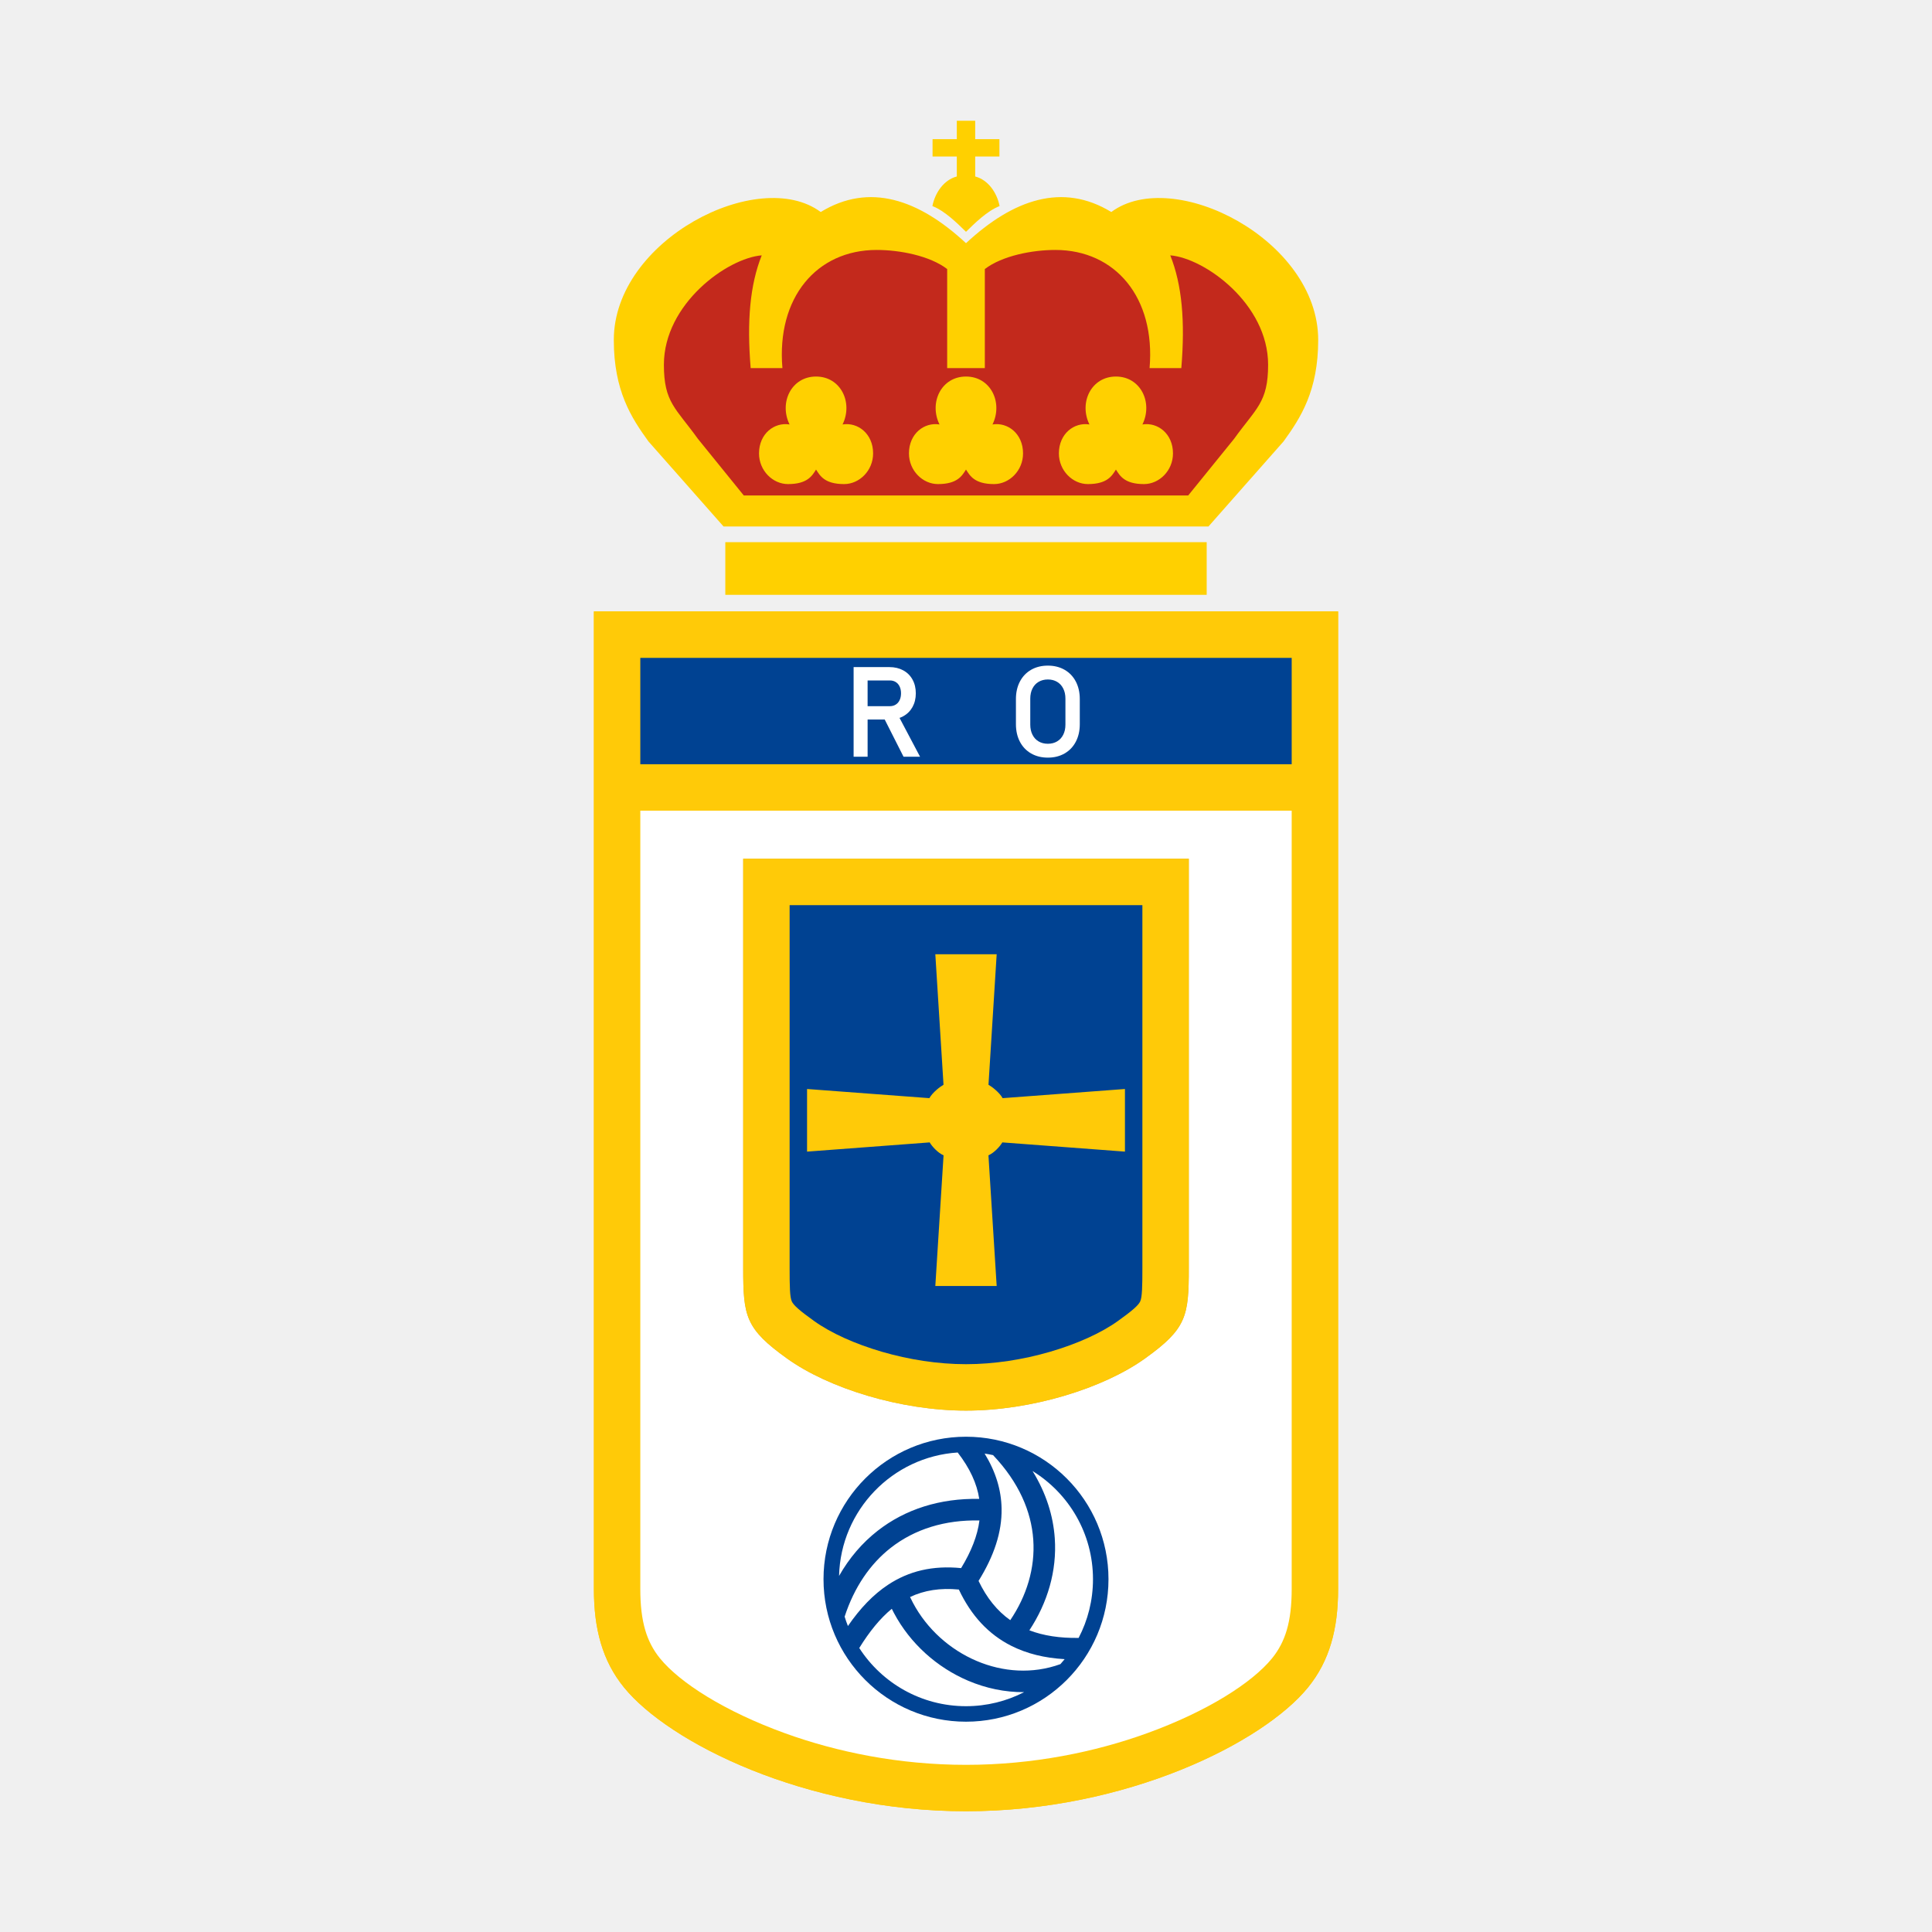
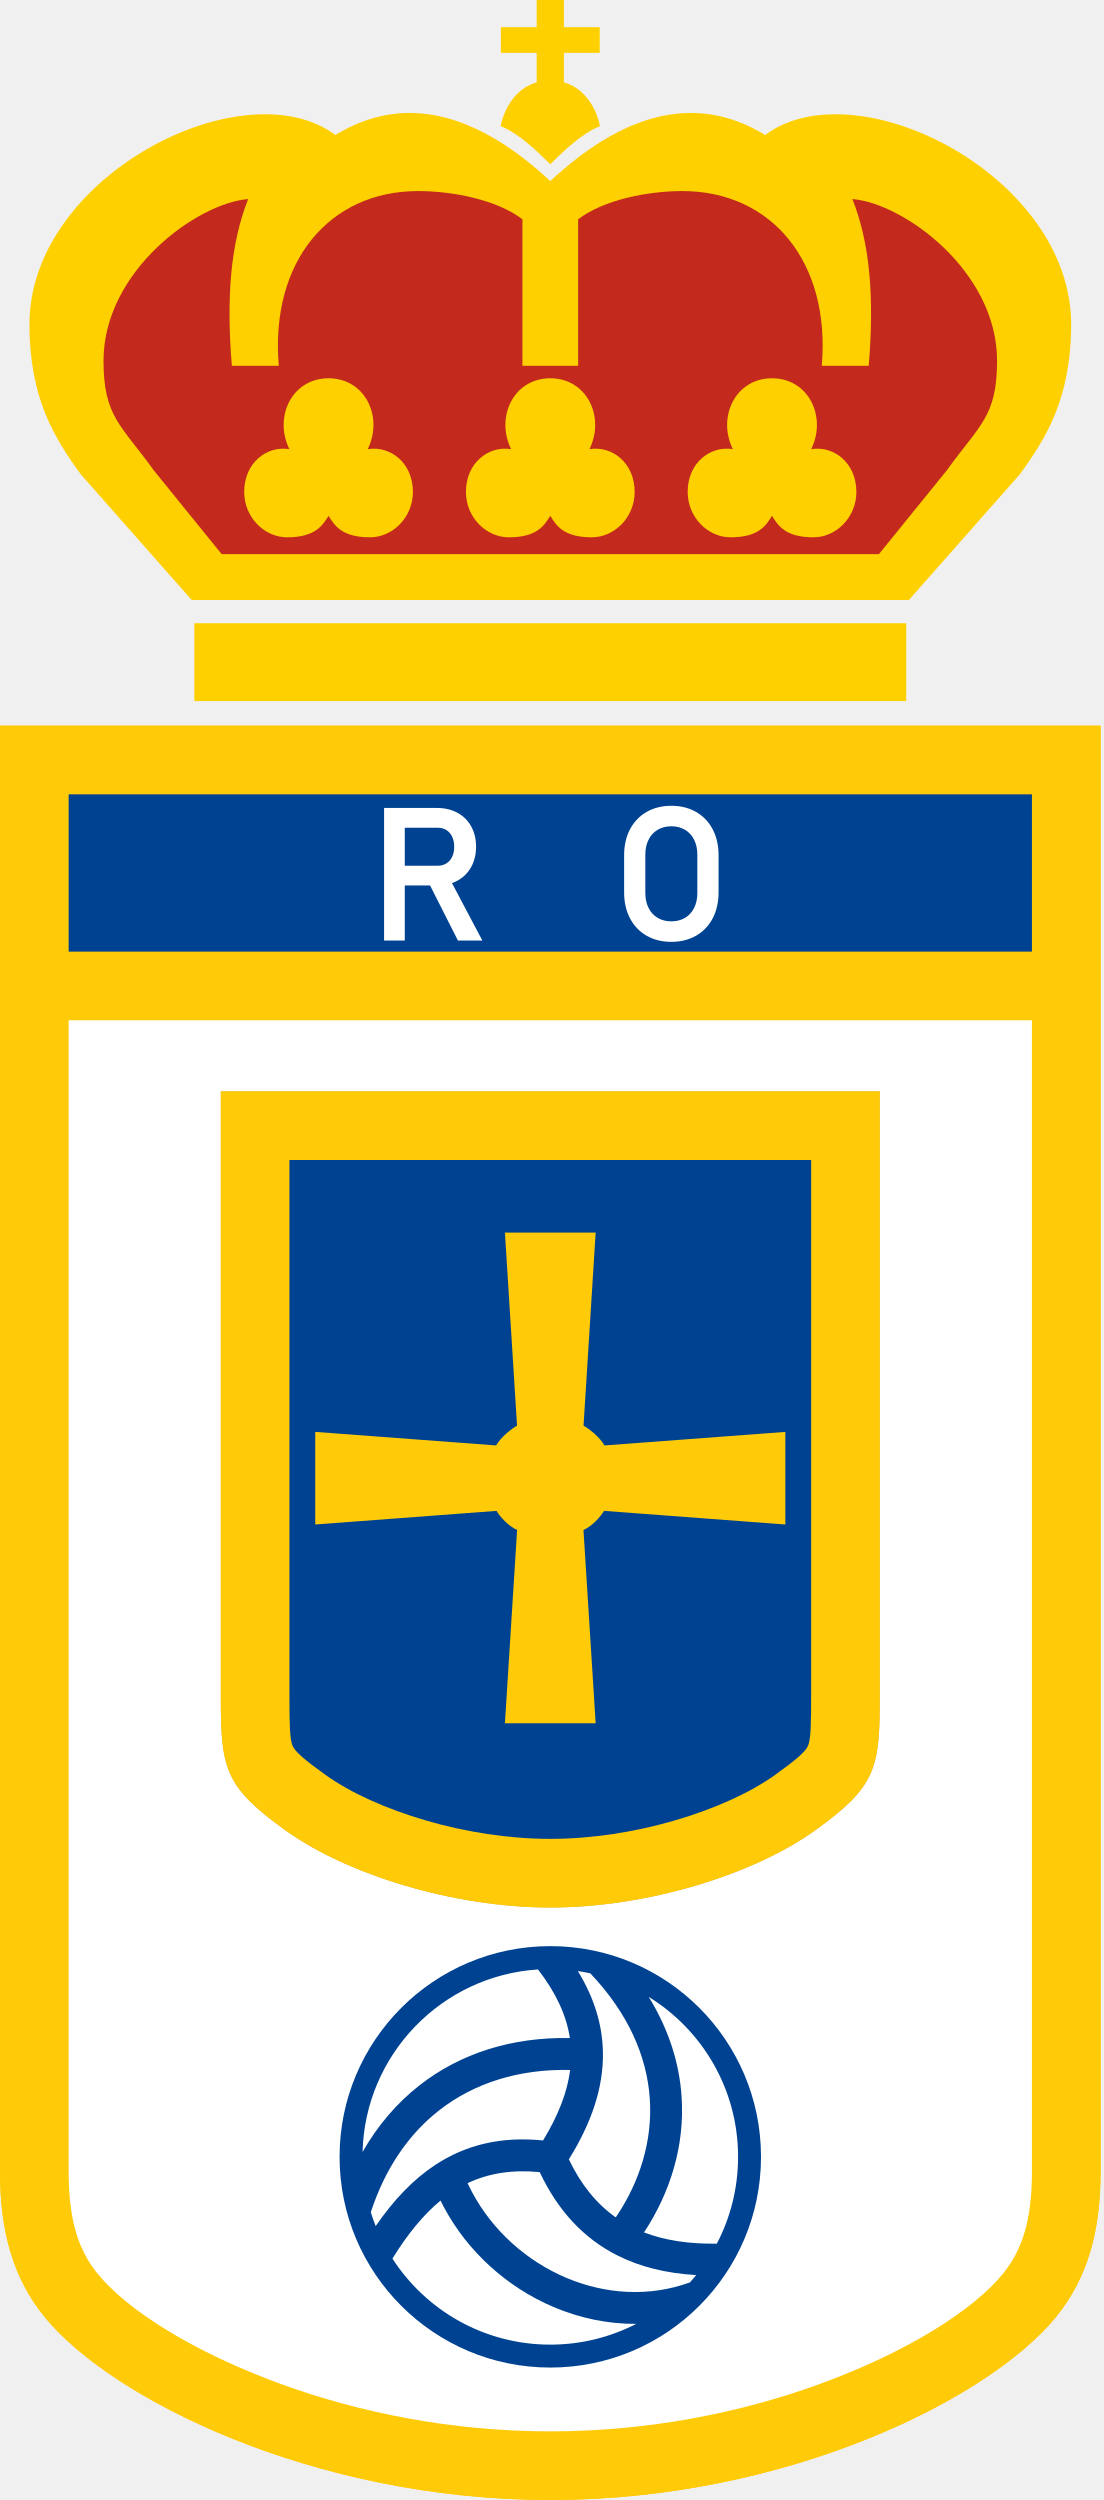
- <svg xmlns="http://www.w3.org/2000/svg" data-name="图层_1" version="1.1" viewBox="0 0 800 800">
-   <path d="M245.919,253.194v404.787c0,16.578,3.531,29.757,12.477,40.762,18.499,22.756,75.016,51.257,141.605,51.257s123.105-28.501,141.605-51.257c8.945-11.005,12.476-24.183,12.476-40.762V253.194H245.919Z" style="fill: #ffca08;" />
-   <rect x="300.335" y="224.505" width="199.33" height="21.797" style="fill: #ffd000;" />
-   <path d="M299.598,218.001l-31.112-35.249c-7.068-9.777-14.32-20.933-14.32-41.992,0-41.525,60.059-72.01,85.671-52.97,20.082-12.256,40.507-5.355,60.164,12.908,19.657-18.263,40.082-25.164,60.164-12.908,25.612-19.04,85.67,11.445,85.67,52.97,0,21.059-7.251,32.215-14.319,41.992l-31.113,35.249h-200.805Z" style="fill: #ffd000;" />
-   <path d="M400,205.159h-92.015l-18.997-23.448c-9.165-12.768-14.085-15.034-14.085-30.686,0-25.207,26.28-44.16,40.513-45.289-4.875,12.209-6.186,27.26-4.578,46.681h13.144c-2.481-29.166,14.138-48.92,39.033-48.92,9.556,0,21.975,2.394,29.189,7.907v41.013h15.592v-41.013c7.214-5.513,19.633-7.907,29.189-7.907,24.895,0,41.514,19.754,39.033,48.92h13.143c1.609-19.421.298-34.472-4.577-46.681,14.233,1.129,40.513,20.082,40.513,45.289,0,15.653-4.92,17.919-14.085,30.686l-18.997,23.448h-92.015Z" style="fill: #c3291c;" />
-   <path d="M400,95.986c-3.484-3.419-8.769-8.687-13.911-10.651,1.082-5.511,4.715-10.845,10.102-12.259v-8.269h-10.037v-7.186h10.037v-7.622h7.616v7.622h10.037v7.186h-10.037v8.269c5.388,1.413,9.021,6.748,10.102,12.259-5.141,1.964-10.427,7.232-13.91,10.651" style="fill: #ffd000;" />
-   <path d="M400,194.439c-1.644,2.582-3.567,6.01-11.623,6.01-6.274,0-11.996-5.525-11.996-12.711,0-8.184,6.359-13.008,12.649-11.978-4.434-9.02.713-19.843,10.971-19.843s15.405,10.823,10.971,19.843c6.289-1.029,12.649,3.794,12.649,11.978,0,7.186-5.723,12.711-11.996,12.711-8.057,0-9.979-3.428-11.623-6.01" style="fill: #ffd000;" />
-   <path d="M337.915,194.439c-1.644,2.582-3.567,6.01-11.623,6.01-6.274,0-11.997-5.525-11.997-12.711,0-8.184,6.36-13.008,12.649-11.978-4.433-9.02.713-19.843,10.971-19.843s15.405,10.823,10.971,19.843c6.29-1.029,12.649,3.794,12.649,11.978,0,7.186-5.722,12.711-11.996,12.711-8.057,0-9.979-3.428-11.624-6.01" style="fill: #ffd000;" />
-   <path d="M462.085,194.439c1.644,2.582,3.567,6.01,11.623,6.01,6.274,0,11.997-5.525,11.997-12.711,0-8.184-6.359-13.008-12.649-11.978,4.434-9.02-.713-19.843-10.971-19.843s-15.405,10.823-10.971,19.843c-6.289-1.029-12.649,3.794-12.649,11.978,0,7.186,5.722,12.711,11.996,12.711,8.057,0,9.979-3.428,11.623-6.01" style="fill: #ffd000;" />
-   <path d="M245.919,253.194v404.787c0,16.578,3.531,29.757,12.477,40.762,18.499,22.756,75.016,51.257,141.605,51.257s123.105-28.501,141.605-51.257c8.945-11.005,12.476-24.183,12.476-40.762V253.194H245.919Z" style="fill: #ffca08;" />
-   <rect x="265.139" y="272.414" width="269.723" height="44.037" style="fill: #004292;" />
-   <path d="M359.257,292.411h9.228c.46,0,.89-.054,1.291-.162.398-.107.771-.27,1.12-.488.349-.217.658-.479.928-.785.27-.307.502-.662.694-1.066.191-.407.335-.843.43-1.31.097-.468.146-.972.146-1.512,0-.539-.049-1.044-.145-1.512-.096-.468-.24-.905-.431-1.31-.193-.403-.423-.757-.69-1.063-.27-.309-.58-.573-.926-.79-.341-.214-.714-.376-1.116-.485-.403-.109-.839-.164-1.303-.164h-9.228v10.647ZM359.257,297.937v15.404h-5.795v-37.111h14.827c1.079,0,2.094.113,3.046.337.954.224,1.846.563,2.675,1.013.826.449,1.563.993,2.206,1.633.639.636,1.185,1.367,1.637,2.191.455.819.796,1.705,1.023,2.654.227.952.341,1.963.341,3.03,0,1.066-.115,2.072-.343,3.021-.229.952-.573,1.839-1.026,2.663l-.002.003c-.461.822-1.014,1.554-1.659,2.192-.643.637-1.377,1.181-2.201,1.63-.301.164-.606.31-.911.438-.197.082-.397.159-.599.23l8.495,16.077h-6.837l-7.793-15.404h-7.084Z" style="fill: #fff;" />
-   <path d="M433.896,307.978c.728,0,1.41-.082,2.044-.245.634-.162,1.228-.407,1.78-.733.548-.323,1.033-.714,1.455-1.173.424-.462.786-.991,1.085-1.59.306-.601.533-1.247.683-1.943.152-.7.227-1.451.227-2.255v-10.743c0-.803-.076-1.558-.229-2.262-.151-.692-.377-1.338-.681-1.933-.299-.601-.661-1.13-1.085-1.592-.422-.458-.907-.849-1.455-1.173-.552-.325-1.146-.571-1.78-.733-.634-.162-1.316-.244-2.044-.244s-1.412.082-2.051.246c-.637.162-1.231.406-1.782.731-.548.323-1.034.714-1.455,1.173-.424.462-.786.992-1.085,1.59-.304.598-.53,1.244-.681,1.936-.153.704-.229,1.459-.229,2.262v10.743c0,.803.075,1.555.227,2.255.151.696.378,1.343.683,1.941.299.601.661,1.131,1.085,1.592.422.459.907.85,1.455,1.173.548.323,1.142.568,1.782.731.639.164,1.323.246,2.051.246M433.896,313.719c-1.304,0-2.534-.143-3.689-.43-1.159-.287-2.241-.719-3.244-1.293-1.002-.578-1.891-1.272-2.664-2.083-.776-.813-1.438-1.745-1.986-2.796-.546-1.046-.957-2.176-1.229-3.385-.273-1.21-.41-2.498-.41-3.863v-10.39c0-2.748.547-5.167,1.64-7.257.549-1.05,1.212-1.982,1.986-2.795.774-.812,1.662-1.507,2.663-2.083,1.003-.575,2.085-1.007,3.244-1.294,1.155-.287,2.385-.43,3.689-.43,2.607,0,4.918.575,6.924,1.723,1.003.578,1.894,1.274,2.671,2.088.775.812,1.438,1.743,1.986,2.791.547,1.046.958,2.176,1.231,3.387.273,1.211.409,2.5.409,3.87v10.39c0,1.365-.137,2.653-.41,3.863-.273,1.21-.683,2.339-1.231,3.385-.545,1.049-1.207,1.978-1.981,2.789-.778.815-1.672,1.511-2.676,2.089-1.003.575-2.084,1.007-3.242,1.294-1.154.287-2.383.43-3.682.43Z" style="fill: #fff;" />
-   <path d="M534.861,335.672h-269.723v322.309c0,6.585.63,12.254,2.058,17.066,1.279,4.31,3.252,8.149,6.064,11.609,8.204,10.092,26.726,21.968,51.831,31.056,21.413,7.751,47.152,13.069,74.908,13.069s53.495-5.318,74.908-13.068c25.105-9.087,43.627-20.964,51.832-31.056,2.812-3.46,4.785-7.299,6.064-11.609,1.428-4.811,2.058-10.481,2.058-17.066v-322.309Z" style="fill: #fff; fill-rule: evenodd;" />
-   <path d="M400,584.104c-27.048,0-56.829-9.178-74.137-21.599-17.174-12.325-18.119-17.423-18.119-37.412v-169.515h184.513v169.515c0,19.989-.945,25.087-18.12,37.412-17.308,12.421-47.089,21.599-74.137,21.599" style="fill: #d3ad4b;" />
-   <path d="M400,584.104c-27.048,0-56.829-9.178-74.137-21.599-17.174-12.325-18.119-17.423-18.119-37.412v-169.515h184.513v169.515c0,19.989-.945,25.087-18.12,37.412-17.308,12.421-47.089,21.599-74.137,21.599" style="fill: #ffca08;" />
-   <path d="M365.252,559.757c11.037,3.215,23.137,5.127,34.748,5.127s23.712-1.912,34.749-5.127c11.211-3.266,21.168-7.746,28.202-12.793,5.685-4.08,8.434-6.405,9.194-8.099.812-1.811.892-6.291.892-13.773v-150.295h-146.073v150.295c0,7.481.081,11.962.892,13.773.759,1.694,3.508,4.019,9.194,8.099,7.034,5.047,16.99,9.527,28.202,12.793" style="fill: #004292;" />
-   <path d="M387.297,532.506l3.411-54.109c-2.391-1.043-4.811-3.725-5.75-5.353l-50.774,3.816v-25.929l50.644,3.791c1.383-2.428,4.458-4.757,5.861-5.544l-3.392-54.044h25.406l-3.392,54.044c1.403.787,4.478,3.116,5.862,5.544l50.644-3.791v25.929l-50.774-3.816c-.939,1.628-3.359,4.309-5.75,5.353l3.411,54.109h-25.406Z" style="fill: #ffca08;" />
-   <path d="M400,594.916c32.585,0,59.001,26.416,59.001,59.001s-26.416,59.001-59.001,59.001-59.001-26.416-59.001-59.001,26.416-59.001,59.001-59.001" style="fill: #004292; fill-rule: evenodd;" />
-   <path d="M436.757,636.91c.957,13.626-3.037,26.809-10.515,38.166,5.822,2.24,12.607,3.268,20.396,3.148,3.797-7.27,5.944-15.538,5.944-24.308,0-18.936-10.009-35.534-25.026-44.791,5.637,9.129,8.553,18.538,9.202,27.785M405.2,654.622c3.367,7.044,7.724,12.431,13.131,16.25,6.732-9.938,10.355-21.488,9.521-33.369-.817-11.641-5.941-23.689-16.645-34.971-1.151-.249-2.316-.462-3.494-.635,4.61,7.531,6.889,15.06,7.024,22.773.172,9.789-3.137,19.634-9.538,29.952ZM405.565,629.596c-14.216-.324-26.833,3.571-36.747,11.347-8.487,6.657-15.073,16.218-19.076,28.476.406,1.317.862,2.613,1.367,3.884,5.041-7.317,10.477-13.031,16.612-17.08,8.642-5.703,18.471-8.065,30.258-6.903,4.198-6.893,6.779-13.419,7.586-19.724ZM363.335,633.925c11.513-9.03,25.982-13.582,42.149-13.265-.958-6.343-3.876-12.69-8.926-19.213-26.987,1.744-48.429,23.848-49.122,51.108,4.252-7.473,9.62-13.705,15.899-18.63ZM378.047,663.712c5.761,10.843,15.3,19.351,26.353,24.043,10.848,4.605,23.137,5.519,34.694,1.325.604-.671,1.19-1.358,1.76-2.059-8.361-.476-15.713-2.292-22.107-5.524-9.395-4.748-16.58-12.441-21.707-23.302-7.719-.744-14.345.314-20.202,3.097.378.807.781,1.613,1.21,2.42ZM400.909,695.961c-12.898-5.475-24.029-15.405-30.753-28.059-.302-.57-.598-1.15-.885-1.74-4.847,3.995-9.262,9.431-13.47,16.246,9.362,14.495,25.661,24.089,44.2,24.089,8.668,0,16.846-2.098,24.054-5.812-7.972.053-15.846-1.624-23.146-4.724Z" style="fill: #fff; fill-rule: evenodd;" />
+ <svg xmlns="http://www.w3.org/2000/svg" width="309" height="700" viewBox="0 0 309 700" fill="none">
+   <path d="M0 203.194V607.981C0 624.56 3.531 637.739 12.477 648.743C30.975 671.499 87.493 700 154.081 700C220.669 700 277.186 671.499 295.686 648.743C304.631 637.739 308.162 624.56 308.162 607.981V203.194H0Z" fill="#FFCA08" />
+   <path d="M253.746 174.505H54.416V196.301H253.746V174.505Z" fill="#FFD000" />
+   <path d="M53.679 168.001L22.567 132.753C15.498 122.975 8.247 111.819 8.247 90.761C8.247 49.236 68.306 18.751 93.918 37.791C114 25.535 134.424 32.435 154.081 50.699C173.739 32.435 194.163 25.535 214.246 37.791C239.857 18.751 299.916 49.236 299.916 90.761C299.916 111.819 292.664 122.975 285.596 132.753L254.484 168.001H53.679Z" fill="#FFD000" />
+   <path d="M62.066 155.159L43.069 131.711C33.904 118.943 28.985 116.677 28.985 101.024C28.985 75.818 55.265 56.864 69.497 55.735C64.622 67.945 63.311 82.996 64.92 102.417H78.063C75.583 73.251 92.201 53.496 117.096 53.496C126.652 53.496 139.071 55.891 146.285 61.404V102.417H161.878V61.404C169.092 55.891 181.511 53.496 191.067 53.496C215.962 53.496 232.58 73.251 230.1 102.417H243.243C244.852 82.996 243.541 67.945 238.665 55.735C252.898 56.864 279.178 75.818 279.178 101.024C279.178 116.677 274.259 118.943 265.093 131.711L246.096 155.159H62.066Z" fill="#C3291C" />
+   <path d="M154.081 45.986C150.597 42.567 145.312 37.299 140.171 35.335C141.252 29.825 144.885 24.49 150.273 23.077V14.807H140.237V7.622H150.273V0H157.889V7.622H167.926V14.807H157.889V23.077C163.277 24.49 166.91 29.825 167.992 35.335C162.85 37.299 157.565 42.567 154.081 45.986Z" fill="#FFD000" />
+   <path d="M154.081 144.439C152.437 147.021 150.515 150.449 142.458 150.449C136.184 150.449 130.462 144.925 130.462 137.738C130.462 129.554 136.821 124.731 143.111 125.76C138.677 116.74 143.823 105.917 154.081 105.917C164.34 105.917 169.486 116.74 165.052 125.76C171.342 124.731 177.701 129.554 177.701 137.738C177.701 144.924 171.979 150.449 165.705 150.449C157.648 150.449 155.725 147.021 154.081 144.439Z" fill="#FFD000" />
+   <path d="M91.996 144.439C90.352 147.021 88.43 150.449 80.373 150.449C74.099 150.449 68.376 144.925 68.376 137.738C68.376 129.554 74.736 124.731 81.025 125.76C76.592 116.74 81.738 105.917 91.996 105.917C102.254 105.917 107.401 116.74 102.967 125.76C109.257 124.731 115.616 129.554 115.616 137.738C115.616 144.924 109.894 150.449 103.62 150.449C95.563 150.449 93.64 147.021 91.996 144.439Z" fill="#FFD000" />
+   <path d="M216.166 144.439C217.81 147.021 219.733 150.449 227.79 150.449C234.063 150.449 239.786 144.925 239.786 137.738C239.786 129.554 233.427 124.731 227.137 125.76C231.571 116.74 226.424 105.917 216.166 105.917C205.908 105.917 200.762 116.74 205.196 125.76C198.906 124.731 192.547 129.554 192.547 137.738C192.547 144.924 198.269 150.449 204.543 150.449C212.6 150.449 214.522 147.021 216.166 144.439Z" fill="#FFD000" />
+   <path d="M0 203.194V607.981C0 624.56 3.531 637.739 12.477 648.743C30.975 671.499 87.493 700 154.081 700C220.669 700 277.186 671.499 295.686 648.743C304.631 637.739 308.162 624.56 308.162 607.981V203.194H0Z" fill="#FFCA08" />
+   <path d="M288.943 222.414H19.22V266.451H288.943V222.414Z" fill="#004292" />
+   <path d="M113.338 242.411H122.567C123.027 242.411 123.457 242.357 123.858 242.248C124.256 242.141 124.629 241.978 124.978 241.761C125.327 241.543 125.636 241.282 125.906 240.975C126.176 240.668 126.408 240.313 126.6 239.91C126.791 239.503 126.935 239.067 127.031 238.6C127.127 238.131 127.176 237.628 127.176 237.087C127.176 236.548 127.128 236.043 127.032 235.575C126.935 235.107 126.791 234.67 126.601 234.265C126.408 233.862 126.178 233.508 125.911 233.202C125.642 232.893 125.331 232.63 124.985 232.412C124.644 232.198 124.272 232.036 123.87 231.927C123.466 231.819 123.031 231.764 122.567 231.764H113.338L113.338 242.411ZM113.338 247.937V263.34H107.543V226.229H122.37C123.449 226.229 124.464 226.342 125.416 226.566C126.37 226.79 127.262 227.129 128.091 227.579C128.918 228.028 129.654 228.572 130.297 229.212C130.936 229.848 131.483 230.579 131.934 231.403C132.389 232.222 132.73 233.108 132.957 234.057C133.184 235.009 133.297 236.02 133.297 237.087C133.297 238.153 133.182 239.16 132.954 240.108C132.724 241.06 132.381 241.947 131.927 242.771L131.926 242.773C131.465 243.595 130.911 244.327 130.267 244.966C129.624 245.602 128.89 246.147 128.066 246.596C127.764 246.759 127.46 246.906 127.155 247.034C126.958 247.116 126.758 247.192 126.556 247.264L135.052 263.34H128.215L120.422 247.937H113.338Z" fill="white" />
+   <path d="M187.977 257.978C188.705 257.978 189.387 257.896 190.021 257.734C190.655 257.571 191.249 257.326 191.801 257.001C192.349 256.678 192.834 256.287 193.256 255.828C193.681 255.366 194.042 254.837 194.341 254.238C194.647 253.638 194.874 252.991 195.025 252.295C195.177 251.596 195.252 250.844 195.252 250.041V239.297C195.252 238.494 195.176 237.739 195.022 237.035C194.872 236.343 194.645 235.697 194.341 235.102C194.042 234.501 193.681 233.971 193.256 233.509C192.835 233.051 192.349 232.66 191.801 232.337C191.249 232.012 190.655 231.766 190.021 231.604C189.387 231.442 188.705 231.36 187.977 231.36C187.249 231.36 186.565 231.442 185.926 231.605C185.29 231.767 184.695 232.012 184.144 232.337C183.596 232.66 183.111 233.051 182.689 233.509C182.265 233.971 181.903 234.501 181.604 235.099C181.3 235.697 181.073 236.343 180.923 237.035C180.769 237.739 180.693 238.494 180.693 239.297V250.041C180.693 250.844 180.769 251.596 180.92 252.295C181.071 252.991 181.298 253.638 181.604 254.236C181.903 254.837 182.264 255.367 182.689 255.828C183.111 256.287 183.596 256.678 184.144 257.001C184.692 257.324 185.286 257.569 185.926 257.732C186.565 257.896 187.249 257.978 187.977 257.978ZM187.977 263.719C186.673 263.719 185.443 263.576 184.288 263.289C183.129 263.002 182.047 262.57 181.044 261.996C180.042 261.419 179.153 260.725 178.38 259.913C177.604 259.1 176.942 258.168 176.394 257.117C175.848 256.07 175.437 254.941 175.165 253.732C174.892 252.522 174.755 251.234 174.755 249.869V239.478C174.755 236.731 175.302 234.311 176.395 232.222C176.944 231.172 177.607 230.24 178.381 229.427C179.155 228.615 180.043 227.92 181.044 227.343C182.047 226.768 183.129 226.337 184.288 226.049C185.443 225.762 186.673 225.619 187.977 225.619C190.584 225.619 192.895 226.193 194.901 227.342C195.904 227.92 196.795 228.617 197.572 229.431C198.347 230.243 199.01 231.174 199.559 232.222C200.106 233.268 200.517 234.397 200.79 235.609C201.062 236.819 201.199 238.109 201.199 239.478V249.869C201.199 251.234 201.062 252.522 200.789 253.732C200.517 254.941 200.106 256.07 199.559 257.116C199.014 258.165 198.352 259.094 197.577 259.906C196.799 260.721 195.905 261.417 194.901 261.995C193.898 262.57 192.817 263.002 191.659 263.289C190.505 263.576 189.277 263.719 187.977 263.719Z" fill="white" />
+   <path fill-rule="evenodd" clip-rule="evenodd" d="M288.943 285.672H19.22V607.981C19.22 614.566 19.85 620.235 21.278 625.047C22.557 629.357 24.529 633.196 27.342 636.656C35.546 646.748 54.068 658.624 79.173 667.712C100.586 675.463 126.325 680.78 154.081 680.78C181.837 680.78 207.576 675.463 228.988 667.712C254.094 658.625 272.616 646.748 280.821 636.656C283.633 633.196 285.606 629.357 286.884 625.047C288.312 620.236 288.943 614.566 288.943 607.981L288.943 285.672Z" fill="white" />
+   <path d="M154.082 534.104C127.033 534.104 97.253 524.926 79.945 512.505C62.77 500.18 61.825 495.082 61.825 475.093V305.578H246.338V475.093C246.338 495.082 245.393 500.18 228.218 512.505C210.91 524.926 181.13 534.104 154.082 534.104Z" fill="#D3AD4B" />
+   <path d="M154.082 534.104C127.033 534.104 97.253 524.926 79.945 512.505C62.77 500.18 61.825 495.082 61.825 475.093V305.578H246.338V475.093C246.338 495.082 245.393 500.18 228.218 512.505C210.91 524.926 181.13 534.104 154.082 534.104Z" fill="#FFCA08" />
+   <path d="M119.333 509.757C130.37 512.972 142.47 514.884 154.082 514.884C165.693 514.884 177.793 512.972 188.83 509.757C200.042 506.491 209.999 502.011 217.032 496.964C222.717 492.884 225.466 490.559 226.226 488.865C227.038 487.055 227.118 482.574 227.118 475.093V324.798H81.045V475.093C81.045 482.574 81.126 487.055 81.938 488.865C82.697 490.559 85.446 492.884 91.131 496.964C98.165 502.011 108.121 506.491 119.333 509.757Z" fill="#004292" />
+   <path d="M141.378 482.506L144.789 428.397C142.398 427.354 139.978 424.672 139.039 423.044L88.265 426.86V400.931L138.909 404.721C140.292 402.293 143.367 399.964 144.77 399.177L141.378 345.133H166.784L163.392 399.177C164.795 399.964 167.87 402.293 169.253 404.721L219.897 400.931V426.86L169.123 423.044C168.184 424.672 165.764 427.354 163.373 428.397L166.784 482.506H141.378Z" fill="#FFCA08" />
+   <path fill-rule="evenodd" clip-rule="evenodd" d="M154.081 544.916C186.666 544.916 213.082 571.331 213.082 603.916C213.082 636.501 186.666 662.917 154.081 662.917C121.496 662.917 95.081 636.501 95.081 603.916C95.081 571.331 121.496 544.916 154.081 544.916Z" fill="#004292" />
+   <path fill-rule="evenodd" clip-rule="evenodd" d="M190.838 586.91C191.795 600.535 187.801 613.719 180.323 625.076C186.145 627.315 192.93 628.344 200.719 628.224C204.516 620.954 206.662 612.686 206.662 603.916C206.662 584.98 196.653 568.382 181.636 559.125C187.273 568.254 190.189 577.663 190.838 586.91ZM159.281 604.622C162.648 611.666 167.005 617.053 172.413 620.872C179.145 610.935 182.768 599.385 181.934 587.503C181.117 575.863 175.993 563.814 165.289 552.532C164.138 552.283 162.973 552.07 161.795 551.897C166.405 559.428 168.684 566.957 168.819 574.67C168.991 584.459 165.682 594.304 159.281 604.622ZM159.646 579.596C145.43 579.272 132.813 583.167 122.899 590.943C114.412 597.6 107.826 607.161 103.823 619.419C104.229 620.737 104.685 622.032 105.19 623.303C110.23 615.986 115.667 610.272 121.802 606.223C130.443 600.52 140.272 598.158 152.06 599.32C156.258 592.427 158.839 585.901 159.646 579.596ZM117.416 583.925C128.929 574.895 143.398 570.342 159.565 570.659C158.607 564.316 155.69 557.97 150.639 551.446C123.652 553.19 102.21 575.294 101.517 602.554C105.769 595.081 111.138 588.849 117.416 583.925ZM132.129 613.712C137.89 624.555 147.429 633.063 158.481 637.755C169.329 642.36 181.618 643.275 193.175 639.08C193.779 638.409 194.366 637.723 194.935 637.021C186.574 636.545 179.222 634.729 172.828 631.497C163.432 626.749 156.247 619.056 151.12 608.195C143.401 607.452 136.775 608.51 130.919 611.292C131.296 612.099 131.7 612.906 132.129 613.712ZM154.99 645.961C142.092 640.486 130.961 630.557 124.237 617.902C123.934 617.332 123.639 616.752 123.351 616.162C118.504 620.156 114.089 625.592 109.881 632.408C119.244 646.903 135.542 656.497 154.081 656.497C162.749 656.497 170.927 654.4 178.136 650.685C170.164 650.738 162.29 649.061 154.99 645.961Z" fill="white" />
</svg>
